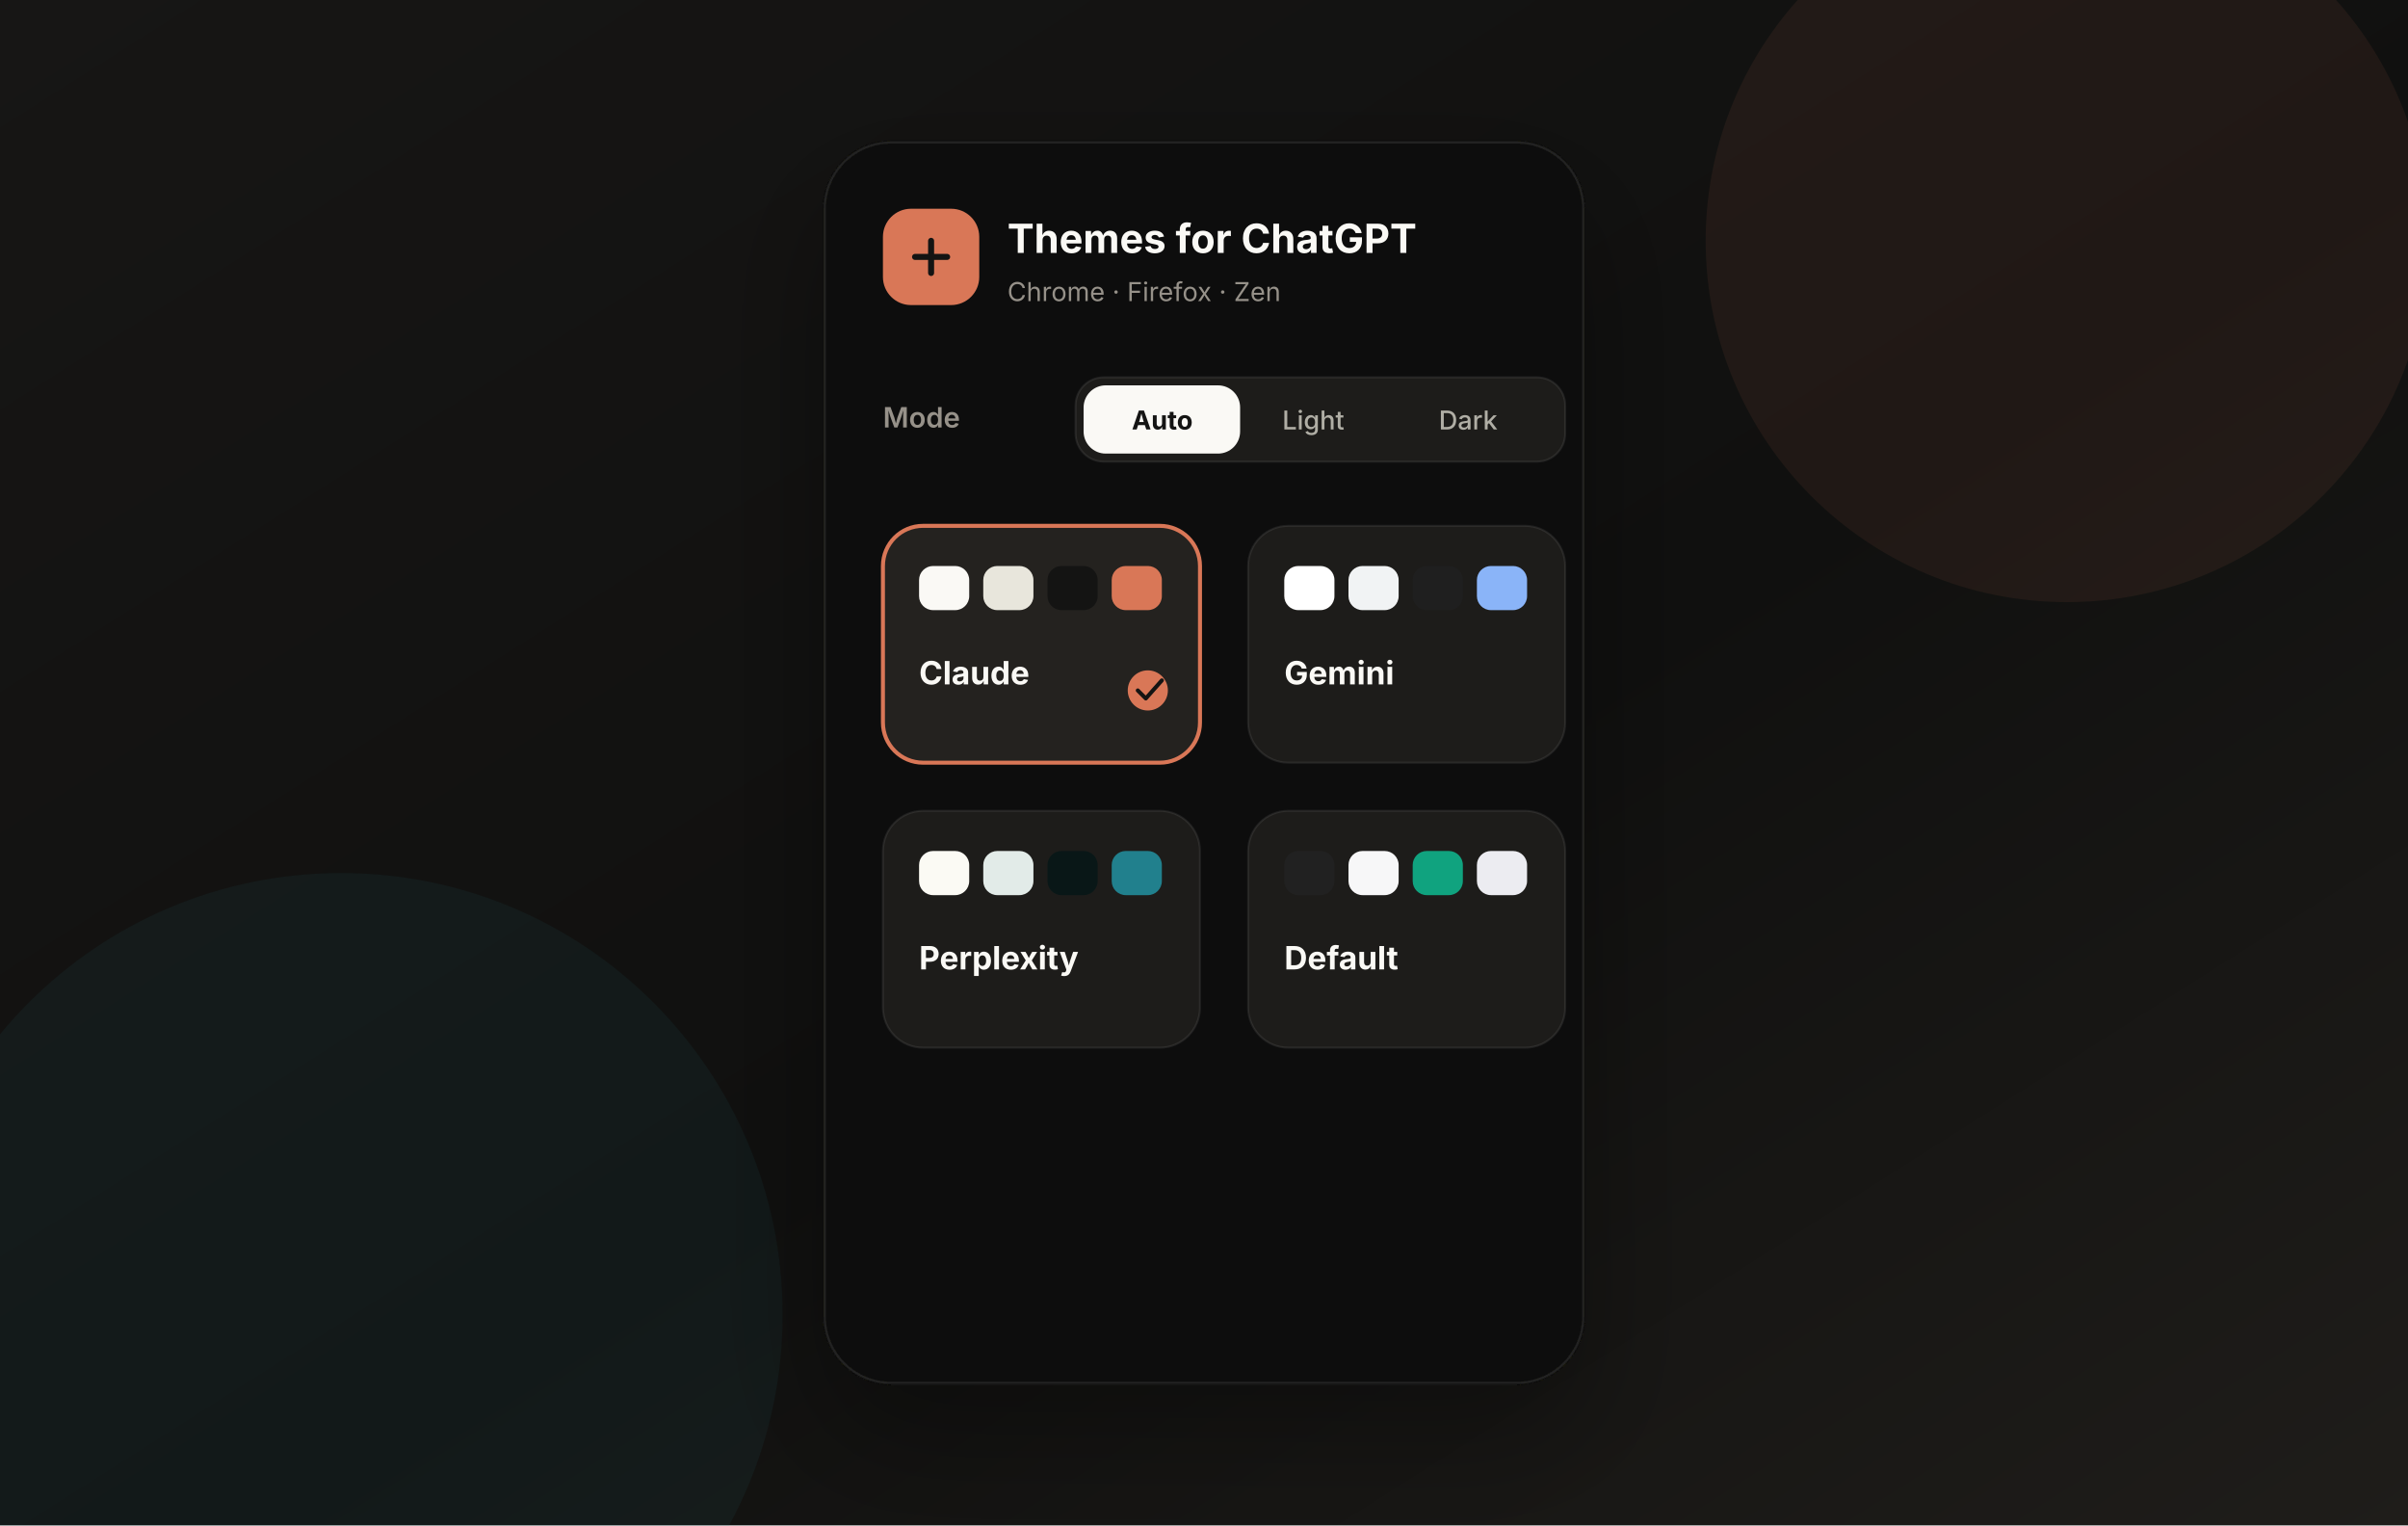
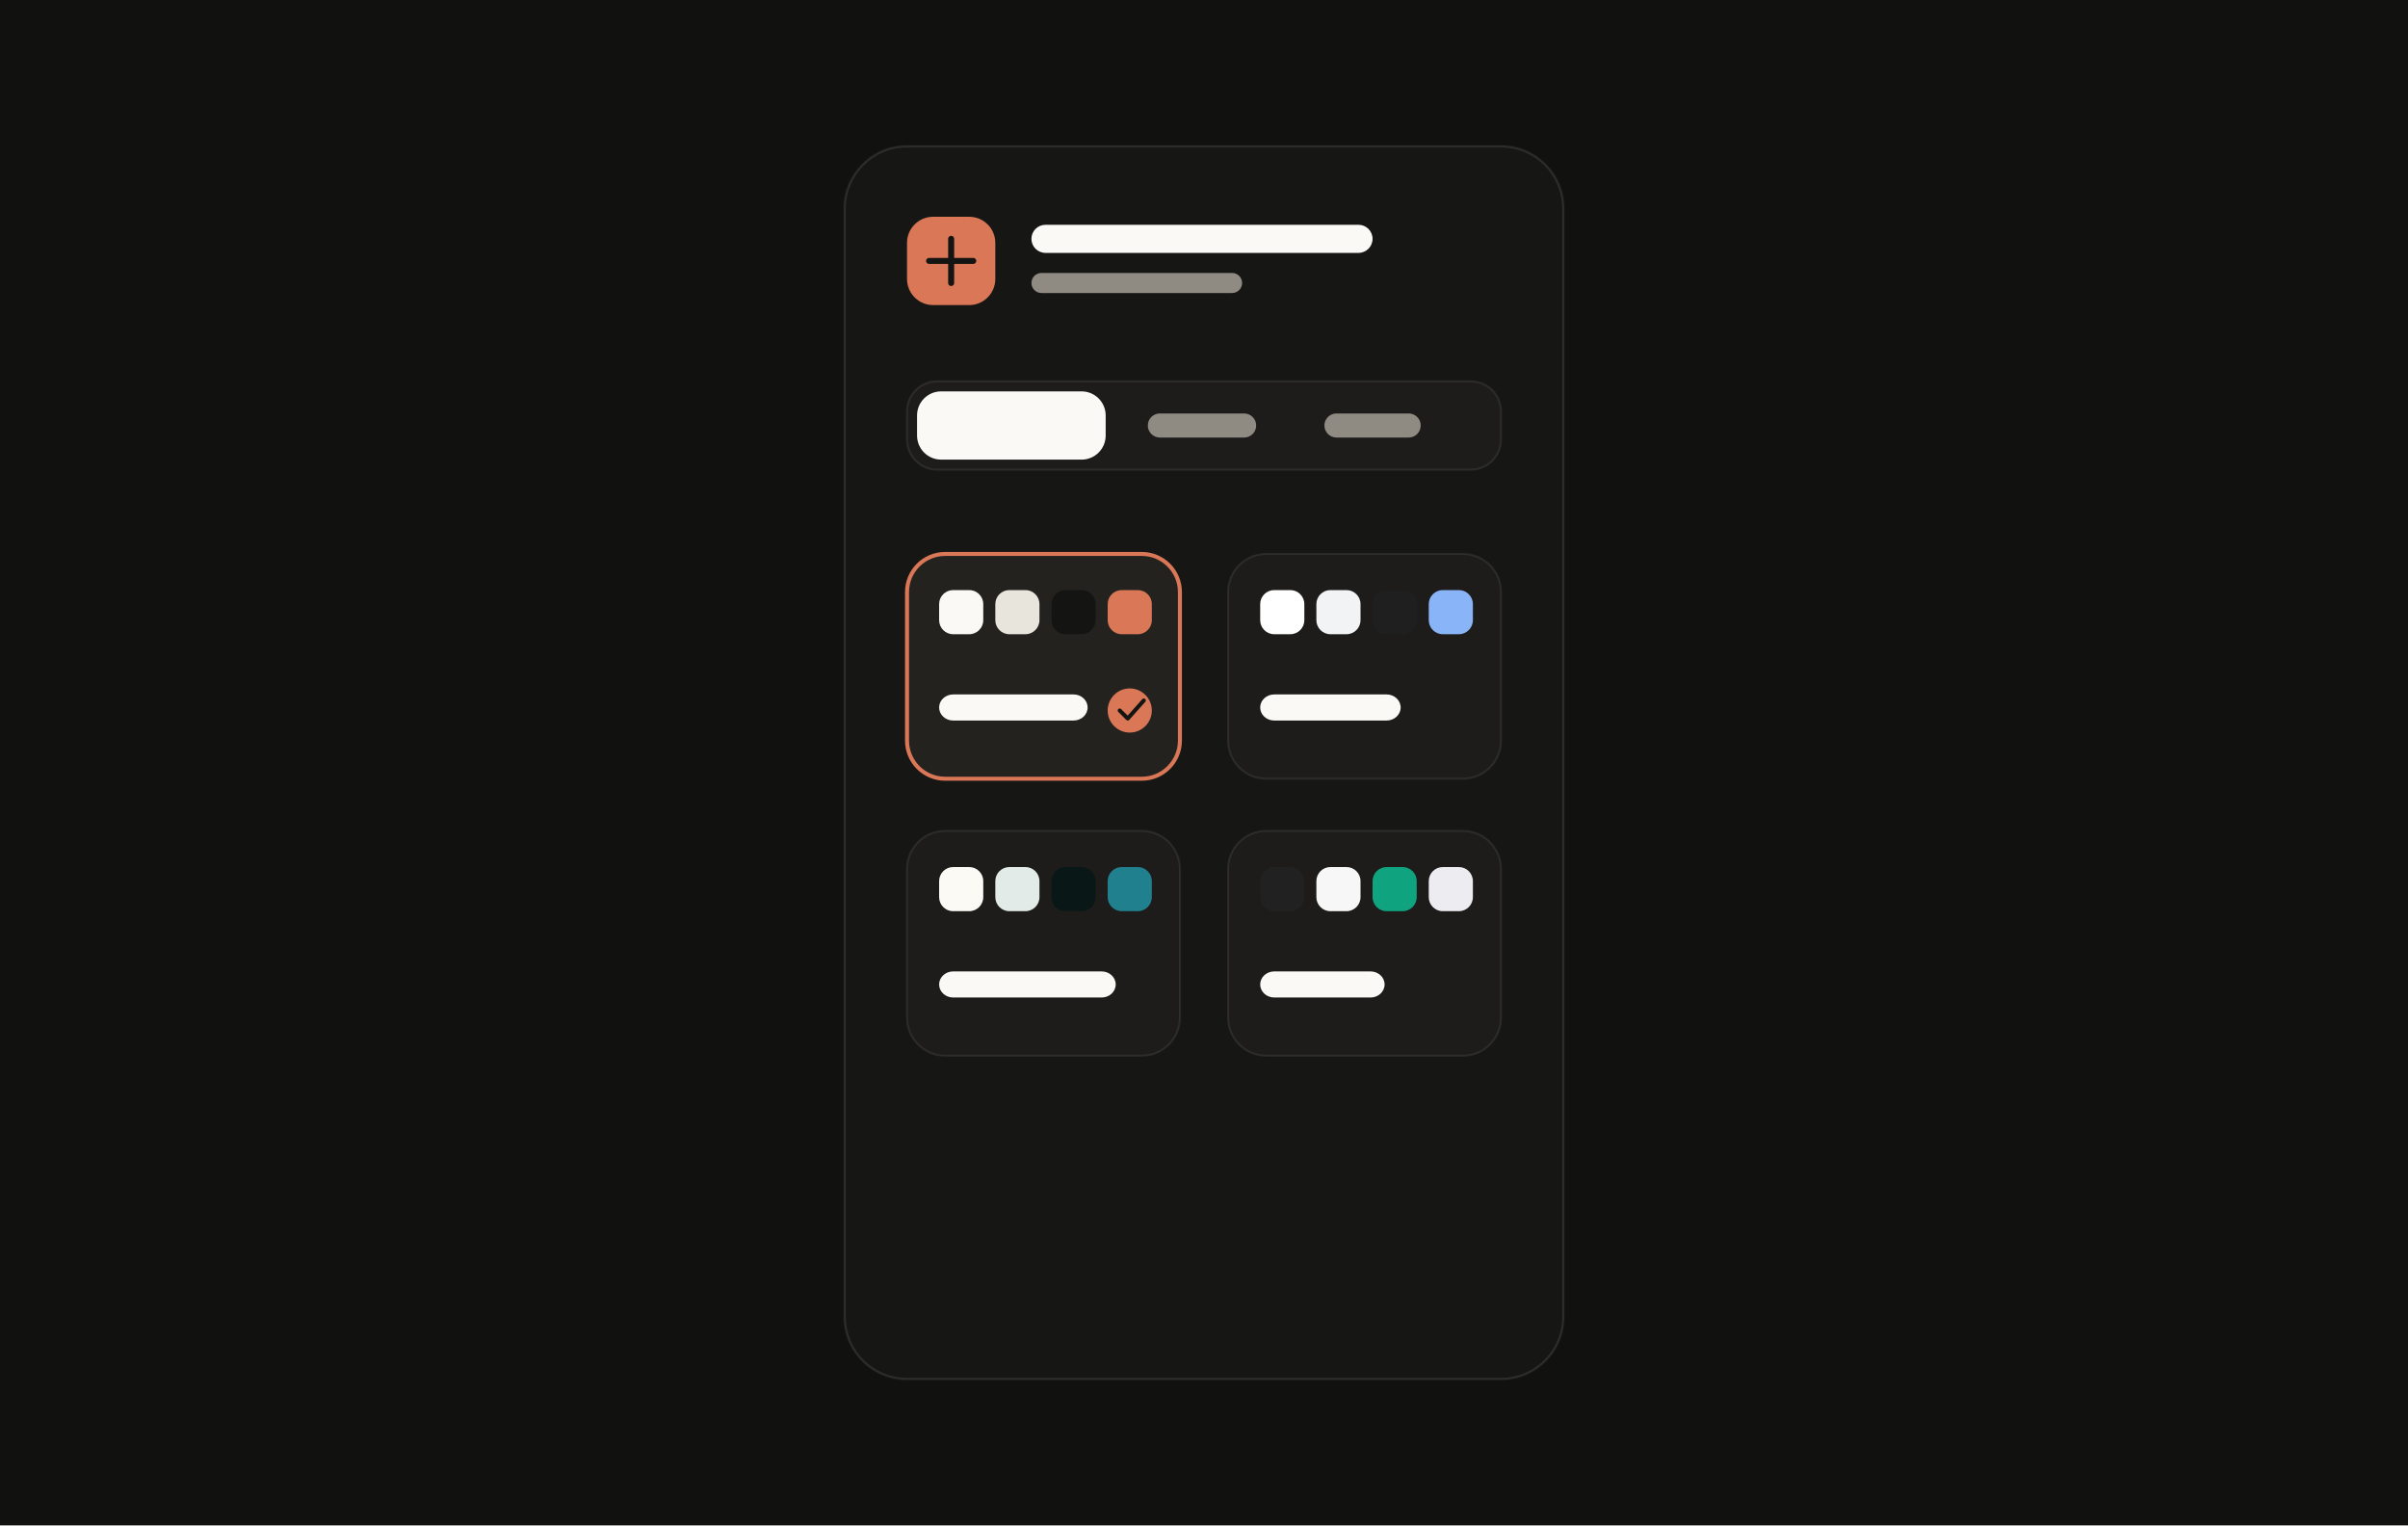
<svg xmlns="http://www.w3.org/2000/svg" viewBox="0 0 1200 760" role="img" aria-labelledby="title desc">
-   <defs>
-     <filter id="shadow" x="-20%" y="-20%" width="140%" height="140%">
-       <feDropShadow dx="0" dy="26" stdDeviation="30" flood-color="#000" flood-opacity=".34" />
-     </filter>
-     <linearGradient id="bg" x1="0" x2="1" y1="0" y2="1">
-       <stop offset="0" stop-color="#171615" />
-       <stop offset=".55" stop-color="#10100f" />
-       <stop offset="1" stop-color="#1f1d1a" />
-     </linearGradient>
-   </defs>
-   <rect width="1200" height="760" fill="url(#bg)" />
-   <circle cx="1030" cy="120" r="180" fill="#d97757" opacity=".08" />
-   <circle cx="170" cy="655" r="220" fill="#21808d" opacity=".08" />
-   <g filter="url(#shadow)">
-     <rect x="410" y="70" width="380" height="620" rx="34" fill="#111110" />
-     <rect x="411" y="71" width="378" height="618" rx="33" fill="none" stroke="#ffffff" opacity=".08" />
+   <rect width="1200" height="760" fill="#111110" />
+   <rect x="420" y="72" width="360" height="616" rx="32" fill="#161615" />
+   <rect x="421" y="73" width="358" height="614" rx="31" fill="none" stroke="#ffffff" stroke-opacity=".1" />
+   <rect x="452" y="108" width="44" height="44" rx="13" fill="#d97757" />
+   <path d="M463 130h22M474 119v22" stroke="#141413" stroke-width="3" stroke-linecap="round" />
+   <rect x="514" y="112" width="170" height="14" rx="7" fill="#faf9f5" />
+   <rect x="514" y="136" width="105" height="10" rx="5" fill="#8f8a82" />
+   <rect x="452" y="190" width="296" height="44" rx="15" fill="#1d1c1a" stroke="#ffffff" stroke-opacity=".08" />
+   <rect x="457" y="195" width="94" height="34" rx="12" fill="#faf9f5" />
+   <rect x="572" y="206" width="54" height="12" rx="6" fill="#8f8a82" />
+   <rect x="660" y="206" width="48" height="12" rx="6" fill="#8f8a82" />
+   <g transform="translate(452 276)">
+     <rect width="136" height="112" rx="19" fill="#24221f" stroke="#d97757" stroke-width="2" />
+     <rect x="16" y="18" width="22" height="22" rx="7" fill="#faf9f5" />
+     <rect x="44" y="18" width="22" height="22" rx="7" fill="#e8e6dc" />
+     <rect x="72" y="18" width="22" height="22" rx="7" fill="#141413" />
+     <rect x="100" y="18" width="22" height="22" rx="7" fill="#d97757" />
+     <rect x="16" y="70" width="74" height="13" rx="7" fill="#faf9f5" />
+     <circle cx="111" cy="78" r="11" fill="#d97757" />
+     <path d="M106 78l4 4 8-9" fill="none" stroke="#141413" stroke-width="2" stroke-linecap="round" stroke-linejoin="round" />
  </g>
-   <g transform="translate(440 104)">
-     <rect width="48" height="48" rx="14" fill="#d97757" />
-     <path d="M16 24h16M24 16v16" stroke="#141413" stroke-width="3" stroke-linecap="round" />
-     <text x="62" y="22" fill="#faf9f5" font-family="Inter, Arial, sans-serif" font-size="20" font-weight="650">Themes for ChatGPT</text>
-     <text x="62" y="46" fill="#969189" font-family="Inter, Arial, sans-serif" font-size="13">Chrome · Firefox · Zen</text>
+   <g transform="translate(612 276)">
+     <rect width="136" height="112" rx="19" fill="#1d1c1a" stroke="#ffffff" stroke-opacity=".08" />
+     <rect x="16" y="18" width="22" height="22" rx="7" fill="#ffffff" />
+     <rect x="44" y="18" width="22" height="22" rx="7" fill="#f1f3f4" />
+     <rect x="72" y="18" width="22" height="22" rx="7" fill="#1f1f1f" />
+     <rect x="100" y="18" width="22" height="22" rx="7" fill="#8ab4f8" />
+     <rect x="16" y="70" width="70" height="13" rx="7" fill="#faf9f5" />
  </g>
-   <g transform="translate(440 188)">
-     <text x="0" y="25" fill="#969189" font-family="Inter, Arial, sans-serif" font-size="14" font-weight="600">Mode</text>
-     <rect x="96" width="244" height="42" rx="14" fill="#1d1c1a" stroke="#ffffff" stroke-opacity=".08" />
-     <rect x="100" y="4" width="78" height="34" rx="11" fill="#faf9f5" />
-     <text x="124" y="26" fill="#141413" font-family="Inter, Arial, sans-serif" font-size="13" font-weight="650">Auto</text>
-     <text x="199" y="26" fill="#b0aea5" font-family="Inter, Arial, sans-serif" font-size="13" font-weight="550">Light</text>
-     <text x="277" y="26" fill="#b0aea5" font-family="Inter, Arial, sans-serif" font-size="13" font-weight="550">Dark</text>
+   <g transform="translate(452 414)">
+     <rect width="136" height="112" rx="19" fill="#1d1c1a" stroke="#ffffff" stroke-opacity=".08" />
+     <rect x="16" y="18" width="22" height="22" rx="7" fill="#fbfaf4" />
+     <rect x="44" y="18" width="22" height="22" rx="7" fill="#e2ebe8" />
+     <rect x="72" y="18" width="22" height="22" rx="7" fill="#091717" />
+     <rect x="100" y="18" width="22" height="22" rx="7" fill="#21808d" />
+     <rect x="16" y="70" width="88" height="13" rx="7" fill="#faf9f5" />
  </g>
-   <g transform="translate(440 262)">
-     <g>
-       <rect width="158" height="118" rx="20" fill="#24221f" stroke="#d97757" stroke-width="2" />
-       <rect x="18" y="20" width="25" height="22" rx="7" fill="#faf9f5" />
-       <rect x="50" y="20" width="25" height="22" rx="7" fill="#e8e6dc" />
-       <rect x="82" y="20" width="25" height="22" rx="7" fill="#141413" />
-       <rect x="114" y="20" width="25" height="22" rx="7" fill="#d97757" />
-       <text x="18" y="79" fill="#faf9f5" font-family="Inter, Arial, sans-serif" font-size="16" font-weight="650">Claude</text>
-       <circle cx="132" cy="82" r="10" fill="#d97757" />
-       <path d="M127 82l4 4 8-9" fill="none" stroke="#141413" stroke-width="2" stroke-linecap="round" stroke-linejoin="round" />
-     </g>
-     <g transform="translate(182 0)">
-       <rect width="158" height="118" rx="20" fill="#1d1c1a" stroke="#ffffff" stroke-opacity=".08" />
-       <rect x="18" y="20" width="25" height="22" rx="7" fill="#ffffff" />
-       <rect x="50" y="20" width="25" height="22" rx="7" fill="#f1f3f4" />
-       <rect x="82" y="20" width="25" height="22" rx="7" fill="#1f1f1f" />
-       <rect x="114" y="20" width="25" height="22" rx="7" fill="#8ab4f8" />
-       <text x="18" y="79" fill="#faf9f5" font-family="Inter, Arial, sans-serif" font-size="16" font-weight="650">Gemini</text>
-     </g>
-     <g transform="translate(0 142)">
-       <rect width="158" height="118" rx="20" fill="#1d1c1a" stroke="#ffffff" stroke-opacity=".08" />
-       <rect x="18" y="20" width="25" height="22" rx="7" fill="#fbfaf4" />
-       <rect x="50" y="20" width="25" height="22" rx="7" fill="#e2ebe8" />
-       <rect x="82" y="20" width="25" height="22" rx="7" fill="#091717" />
-       <rect x="114" y="20" width="25" height="22" rx="7" fill="#21808d" />
-       <text x="18" y="79" fill="#faf9f5" font-family="Inter, Arial, sans-serif" font-size="16" font-weight="650">Perplexity</text>
-     </g>
-     <g transform="translate(182 142)">
-       <rect width="158" height="118" rx="20" fill="#1d1c1a" stroke="#ffffff" stroke-opacity=".08" />
-       <rect x="18" y="20" width="25" height="22" rx="7" fill="#212121" />
-       <rect x="50" y="20" width="25" height="22" rx="7" fill="#f7f7f8" />
-       <rect x="82" y="20" width="25" height="22" rx="7" fill="#10a37f" />
-       <rect x="114" y="20" width="25" height="22" rx="7" fill="#ececf1" />
-       <text x="18" y="79" fill="#faf9f5" font-family="Inter, Arial, sans-serif" font-size="16" font-weight="650">Default</text>
-     </g>
+   <g transform="translate(612 414)">
+     <rect width="136" height="112" rx="19" fill="#1d1c1a" stroke="#ffffff" stroke-opacity=".08" />
+     <rect x="16" y="18" width="22" height="22" rx="7" fill="#212121" />
+     <rect x="44" y="18" width="22" height="22" rx="7" fill="#f7f7f8" />
+     <rect x="72" y="18" width="22" height="22" rx="7" fill="#10a37f" />
+     <rect x="100" y="18" width="22" height="22" rx="7" fill="#ececf1" />
+     <rect x="16" y="70" width="62" height="13" rx="7" fill="#faf9f5" />
  </g>
</svg>
